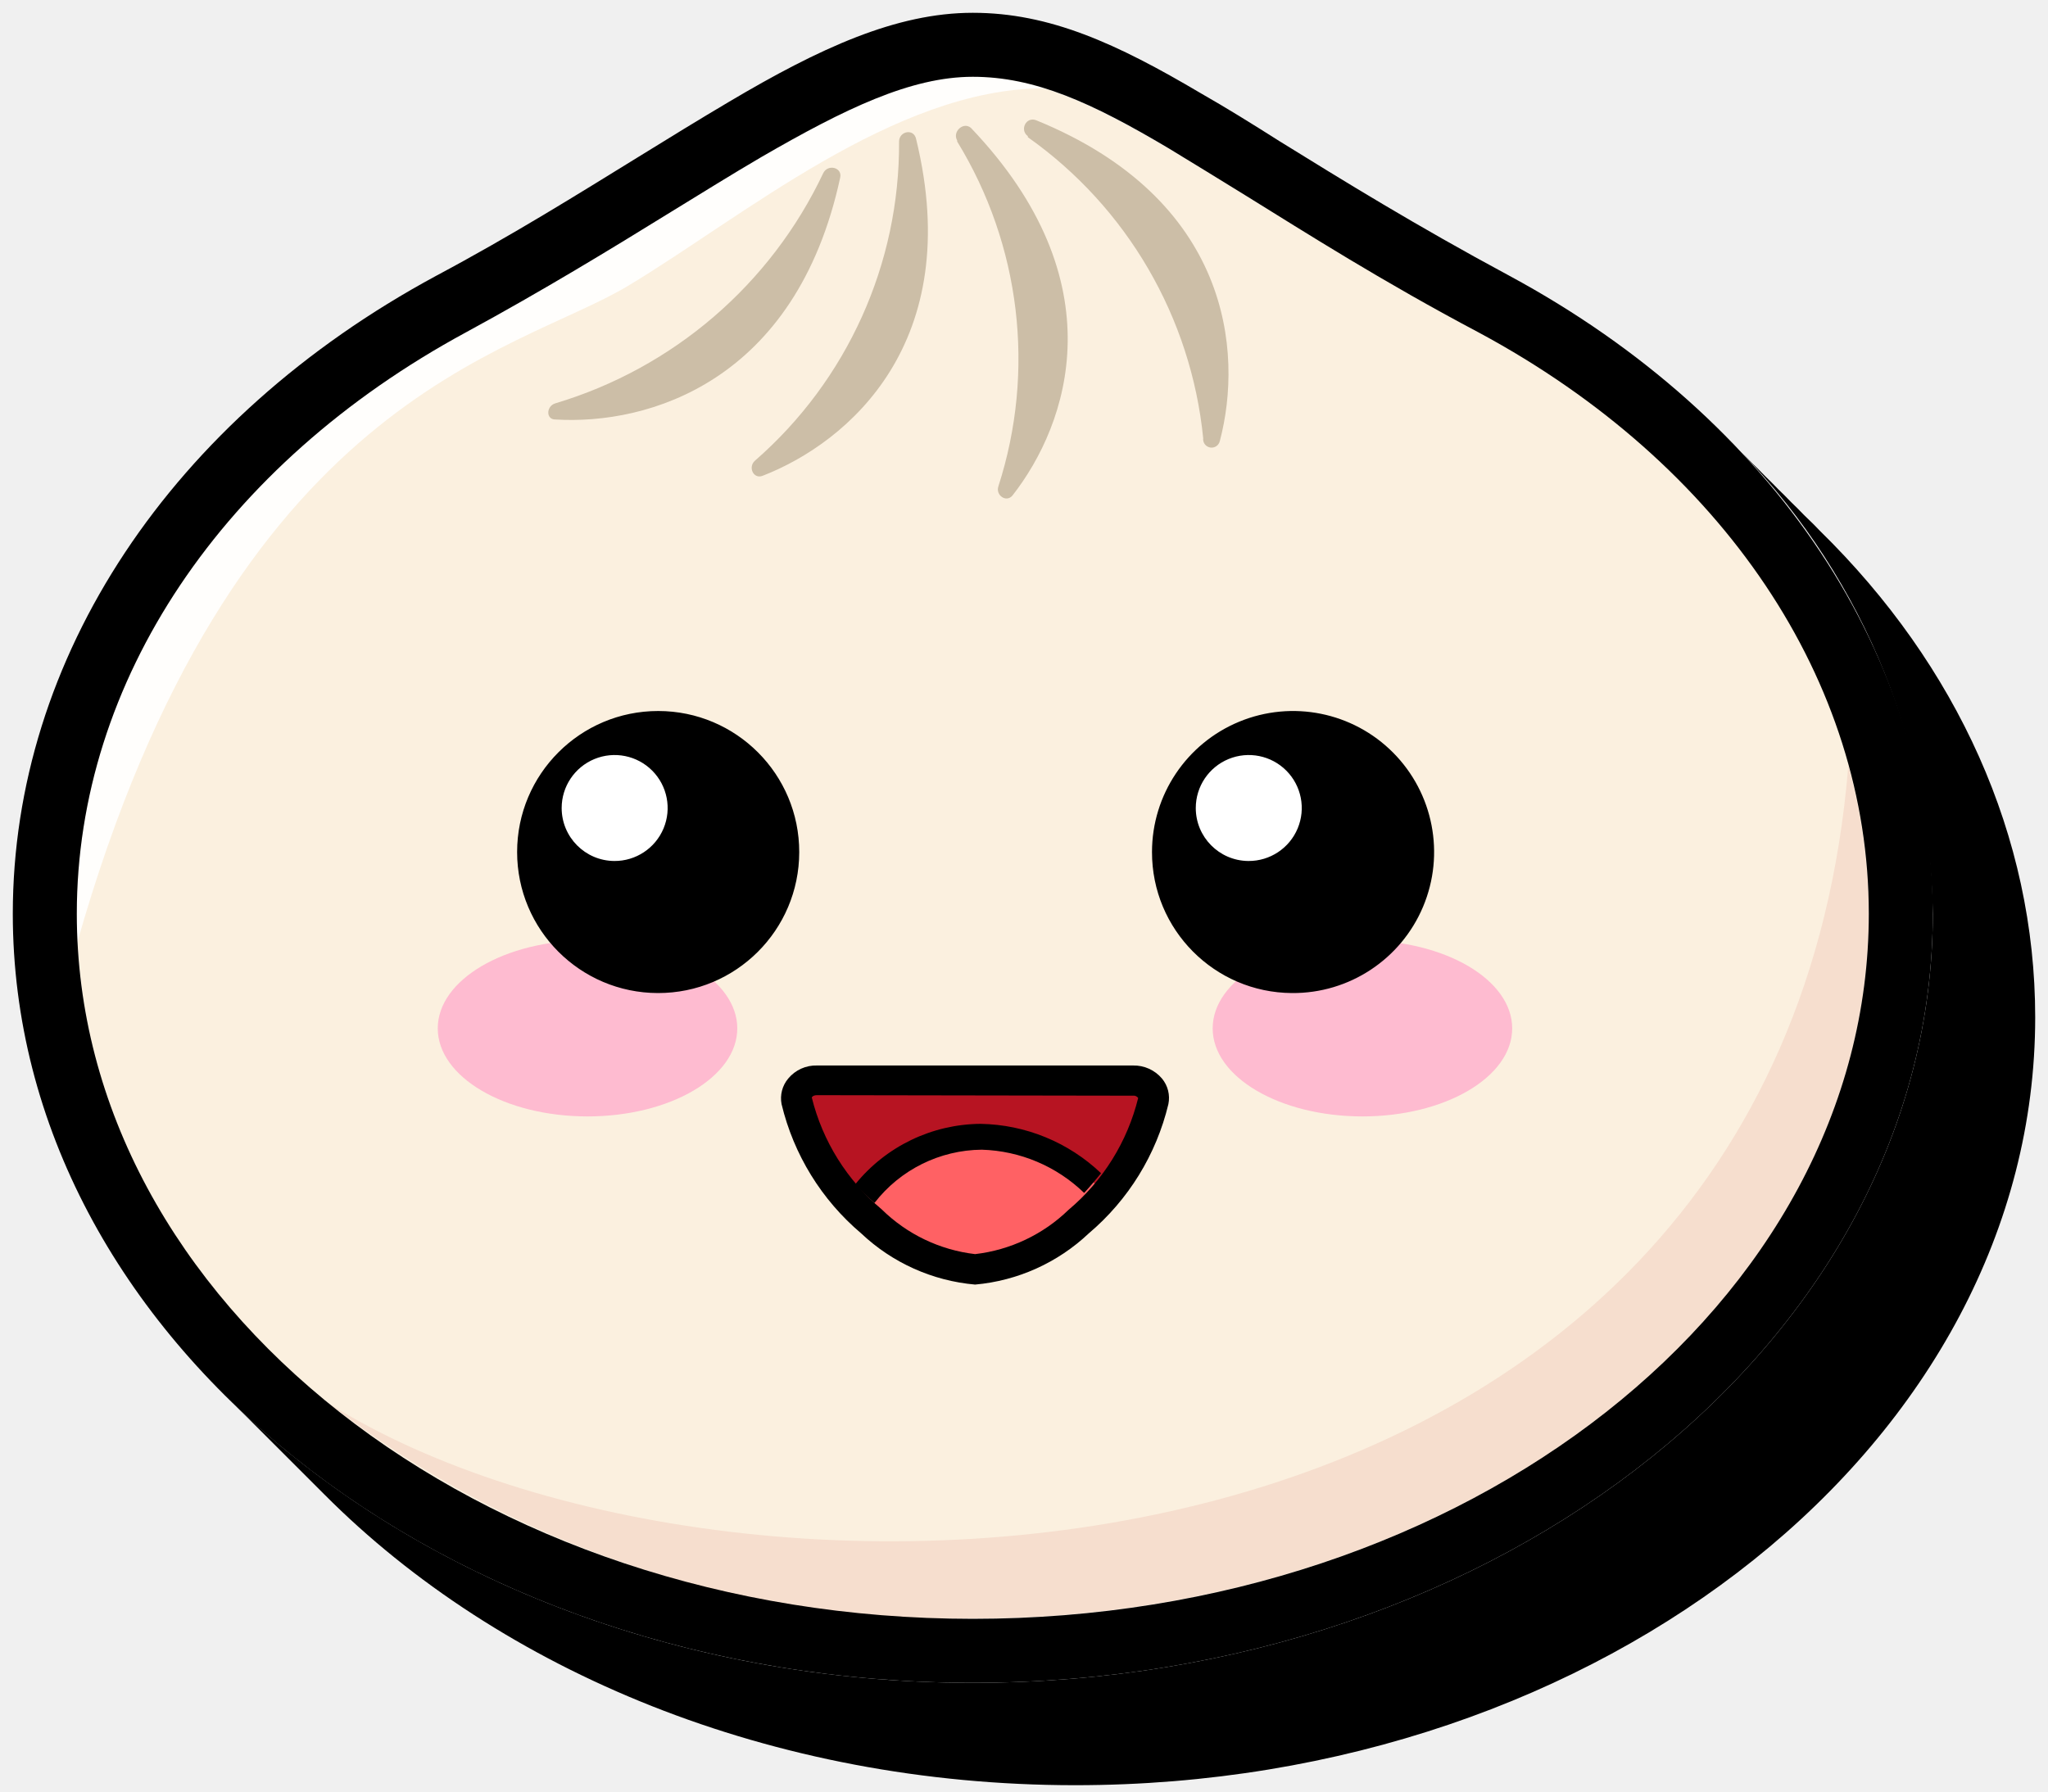
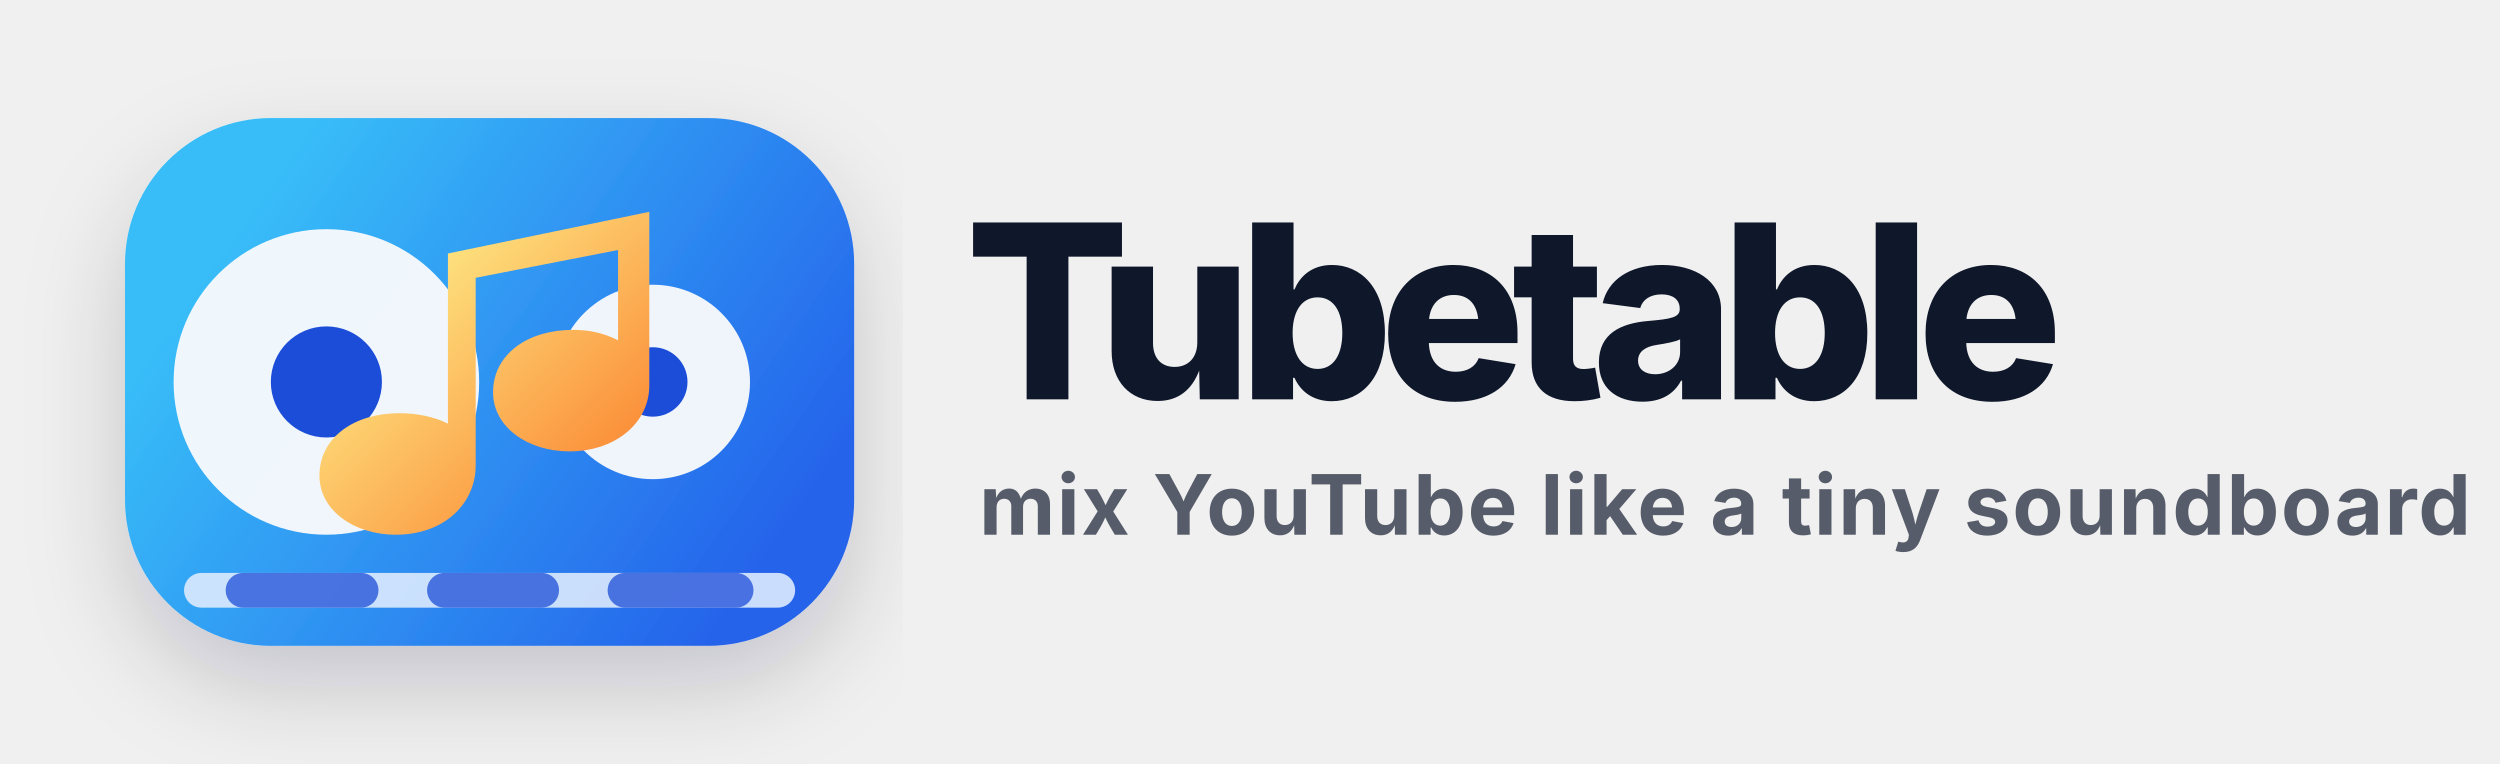
- <svg xmlns="http://www.w3.org/2000/svg" id="Bun" viewBox="0 0 80 70">
-   <path id="Shadow" d="M71.09,20.74c-.16-.17-.33-.34-.5-.5s-.33-.34-.5-.5-.33-.34-.5-.5-.33-.34-.5-.5-.33-.34-.5-.5-.33-.34-.5-.5-.33-.34-.5-.5A26.46,26.46,0,0,1,75.5,35.7c0,16.57-16.82,30.05-37.5,30.05-11.58,0-21.94-4.23-28.83-10.86l.5.5.5.5.5.5.5.5.5.5.5.5.5.5C19.55,65.3,30.14,69.75,42,69.75c20.68,0,37.5-13.48,37.5-30C79.5,32.69,76.46,26,71.09,20.74Z" />
-   <g id="Body">
-     <path id="Background" d="M73,35.7c0,15.21-15.67,27.54-35,27.54S3,50.91,3,35.7C3,26.27,9,17.94,18.22,13S33.18,3,38,3s8.94,4.13,19.78,10C67,17.94,73,26.27,73,35.7Z" style="fill:#fbf0df" />
-     <path id="Bottom_Shadow" data-name="Bottom Shadow" d="M73,35.7a21.67,21.67,0,0,0-.8-5.78c-2.73,33.3-43.35,34.9-59.32,24.94A40,40,0,0,0,38,63.24C57.3,63.24,73,50.89,73,35.7Z" style="fill:#f6dece" />
-     <path id="Light_Shine" data-name="Light Shine" d="M24.53,11.17C29,8.49,34.94,3.46,40.78,3.45A9.29,9.29,0,0,0,38,3c-2.42,0-5,1.25-8.25,3.13-1.13.66-2.3,1.39-3.54,2.15-2.33,1.44-5,3.07-8,4.7C8.69,18.13,3,26.62,3,35.7c0,.4,0,.8,0,1.19C9.06,15.48,20.07,13.85,24.53,11.17Z" style="fill:#fffefc" />
-     <path id="Top" d="M35.12,5.53A16.41,16.41,0,0,1,29.49,18c-.28.25-.06.73.3.59,3.37-1.31,7.92-5.23,6-13.14C35.71,5,35.12,5.12,35.12,5.53Zm2.27,0A16.24,16.24,0,0,1,39,19c-.12.35.31.65.55.36C41.74,16.56,43.65,11,37.93,5,37.64,4.74,37.19,5.14,37.39,5.49Zm2.76-.17A16.42,16.42,0,0,1,47,17.12a.33.33,0,0,0,.65.11c.92-3.49.4-9.44-7.17-12.53C40.08,4.54,39.82,5.08,40.15,5.32ZM21.69,15.76a16.94,16.94,0,0,0,10.47-9c.18-.36.75-.22.66.18-1.73,8-7.52,9.67-11.12,9.45C21.32,16.4,21.33,15.87,21.69,15.76Z" style="fill:#ccbea7;fill-rule:evenodd" />
-     <path id="Outline" d="M38,65.75C17.32,65.75.5,52.27.5,35.7c0-10,6.18-19.33,16.53-24.92,3-1.6,5.57-3.21,7.86-4.62,1.26-.78,2.45-1.51,3.6-2.19C32,1.89,35,.5,38,.5s5.62,1.2,8.9,3.14c1,.57,2,1.19,3.07,1.87,2.49,1.54,5.3,3.28,9,5.27C69.32,16.37,75.5,25.69,75.5,35.7,75.5,52.27,58.68,65.75,38,65.75ZM38,3c-2.42,0-5,1.25-8.25,3.13-1.13.66-2.3,1.39-3.54,2.15-2.33,1.44-5,3.07-8,4.7C8.69,18.13,3,26.62,3,35.7,3,50.89,18.7,63.25,38,63.25S73,50.89,73,35.7C73,26.62,67.31,18.13,57.78,13,54,11,51.05,9.12,48.66,7.64c-1.09-.67-2.09-1.29-3-1.84C42.63,4,40.42,3,38,3Z" />
+ <svg xmlns="http://www.w3.org/2000/svg" viewBox="0 0 720 220" role="img" aria-labelledby="title desc">
+   <defs>
+     <linearGradient id="deck" x1="74" x2="222" y1="58" y2="162" gradientUnits="userSpaceOnUse">
+       <stop stop-color="#38bdf8" />
+       <stop offset="1" stop-color="#2563eb" />
+     </linearGradient>
+     <linearGradient id="note" x1="116" x2="177" y1="65" y2="127" gradientUnits="userSpaceOnUse">
+       <stop stop-color="#fef08a" />
+       <stop offset="1" stop-color="#fb923c" />
+     </linearGradient>
+     <filter id="soft-shadow" x="0" y="0" width="260" height="220" filterUnits="userSpaceOnUse">
+       <feDropShadow dx="0" dy="12" stdDeviation="14" flood-color="#0f172a" flood-opacity=".18" />
+     </filter>
+   </defs>
+   <g filter="url(#soft-shadow)">
+     <rect x="36" y="34" width="210" height="152" rx="42" fill="url(#deck)" />
+     <circle cx="94" cy="110" r="44" fill="#f8fafc" opacity=".96" />
+     <circle cx="94" cy="110" r="16" fill="#1d4ed8" />
+     <circle cx="188" cy="110" r="28" fill="#f8fafc" opacity=".96" />
+     <circle cx="188" cy="110" r="10" fill="#1d4ed8" />
+     <path d="M137 80v54c0 11-9 20-23 20-12 0-22-7-22-17 0-11 10-18 23-18 5 0 10 1 14 3V73l58-12v50c0 11-10 19-23 19-12 0-22-7-22-17 0-11 10-18 23-18 5 0 9 1 13 3V72l-41 8Z" fill="url(#note)" />
+     <path d="M58 170h166" stroke="#dbeafe" stroke-width="10" stroke-linecap="round" opacity=".9" />
+     <path d="M70 170h34M128 170h28M180 170h32" stroke="#1d4ed8" stroke-width="10" stroke-linecap="round" opacity=".75" />
  </g>
-   <g id="Mouth">
-     <g id="Background-2" data-name="Background">
-       <path d="M45.05,43a8.93,8.93,0,0,1-2.92,4.71,6.81,6.81,0,0,1-4,1.88A6.84,6.84,0,0,1,34,47.71,8.93,8.93,0,0,1,31.12,43a.72.72,0,0,1,.8-.81H44.26A.72.72,0,0,1,45.05,43Z" style="fill:#b71422" />
-     </g>
-     <g id="Tongue">
-       <path id="Background-3" data-name="Background" d="M34,47.79a6.91,6.91,0,0,0,4.12,1.9,6.91,6.91,0,0,0,4.11-1.9,10.63,10.63,0,0,0,1-1.07,6.83,6.83,0,0,0-4.9-2.31,6.15,6.15,0,0,0-5,2.78C33.56,47.4,33.76,47.6,34,47.79Z" style="fill:#ff6164" />
-       <path id="Outline-2" data-name="Outline" d="M34.16,47a5.36,5.36,0,0,1,4.19-2.08,6,6,0,0,1,4,1.69c.23-.25.45-.51.66-.77a7,7,0,0,0-4.71-1.93,6.36,6.36,0,0,0-4.89,2.36A9.53,9.53,0,0,0,34.16,47Z" />
-     </g>
-     <path id="Outline-3" data-name="Outline" d="M38.09,50.19a7.42,7.42,0,0,1-4.45-2,9.52,9.52,0,0,1-3.11-5.05,1.2,1.2,0,0,1,.26-1,1.41,1.41,0,0,1,1.13-.51H44.26a1.44,1.44,0,0,1,1.13.51,1.19,1.19,0,0,1,.25,1h0a9.52,9.52,0,0,1-3.11,5.05A7.42,7.42,0,0,1,38.09,50.19Zm-6.17-7.4c-.16,0-.2.07-.21.09a8.29,8.29,0,0,0,2.73,4.37A6.23,6.23,0,0,0,38.09,49a6.28,6.28,0,0,0,3.65-1.73,8.3,8.3,0,0,0,2.72-4.37.21.21,0,0,0-.2-.09Z" />
-   </g>
-   <g id="Face">
-     <ellipse id="Right_Blush" data-name="Right Blush" cx="53.22" cy="40.18" rx="5.85" ry="3.44" style="fill:#febbd0" />
-     <ellipse id="Left_Bluch" data-name="Left Bluch" cx="22.95" cy="40.18" rx="5.85" ry="3.44" style="fill:#febbd0" />
-     <path id="Eyes" d="M25.7,38.8a5.51,5.51,0,1,0-5.5-5.51A5.51,5.51,0,0,0,25.7,38.8Zm24.77,0A5.51,5.51,0,1,0,45,33.29,5.5,5.5,0,0,0,50.47,38.8Z" style="fill-rule:evenodd" />
-     <path id="Iris" d="M24,33.64a2.07,2.07,0,1,0-2.06-2.07A2.07,2.07,0,0,0,24,33.64Zm24.77,0a2.07,2.07,0,1,0-2.06-2.07A2.07,2.07,0,0,0,48.75,33.64Z" style="fill:#fff;fill-rule:evenodd" />
+   <g fill="#0f172a">
+     <text x="278" y="115" font-family="Inter, ui-sans-serif, system-ui, -apple-system, BlinkMacSystemFont, 'Segoe UI', sans-serif" font-size="70" font-weight="800" letter-spacing="-4">Tubetable</text>
+     <text x="282" y="154" font-family="Inter, ui-sans-serif, system-ui, -apple-system, BlinkMacSystemFont, 'Segoe UI', sans-serif" font-size="24" font-weight="650" letter-spacing=".5" opacity=".68">mix YouTube like a tiny soundboard</text>
  </g>
</svg>
